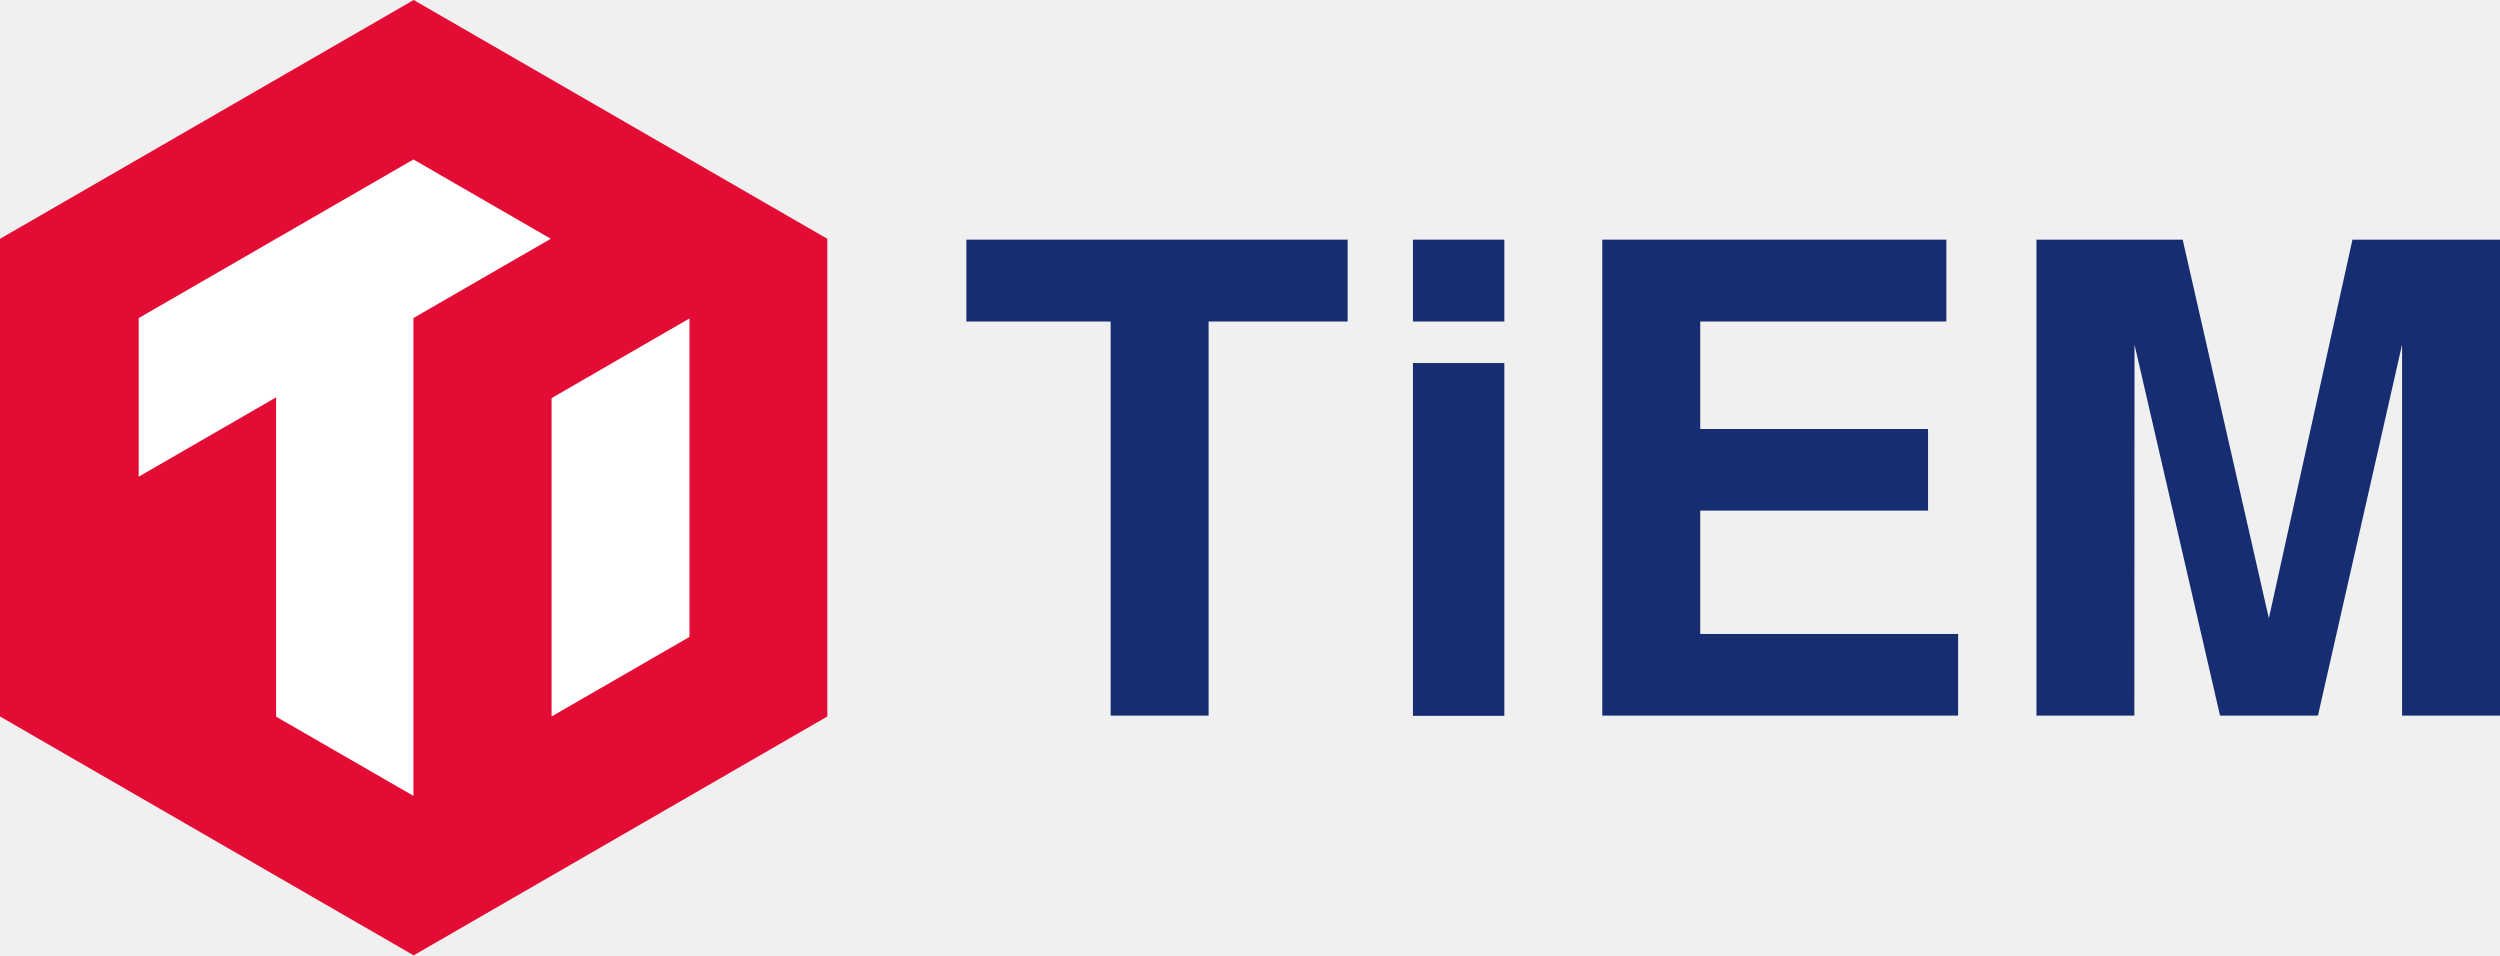
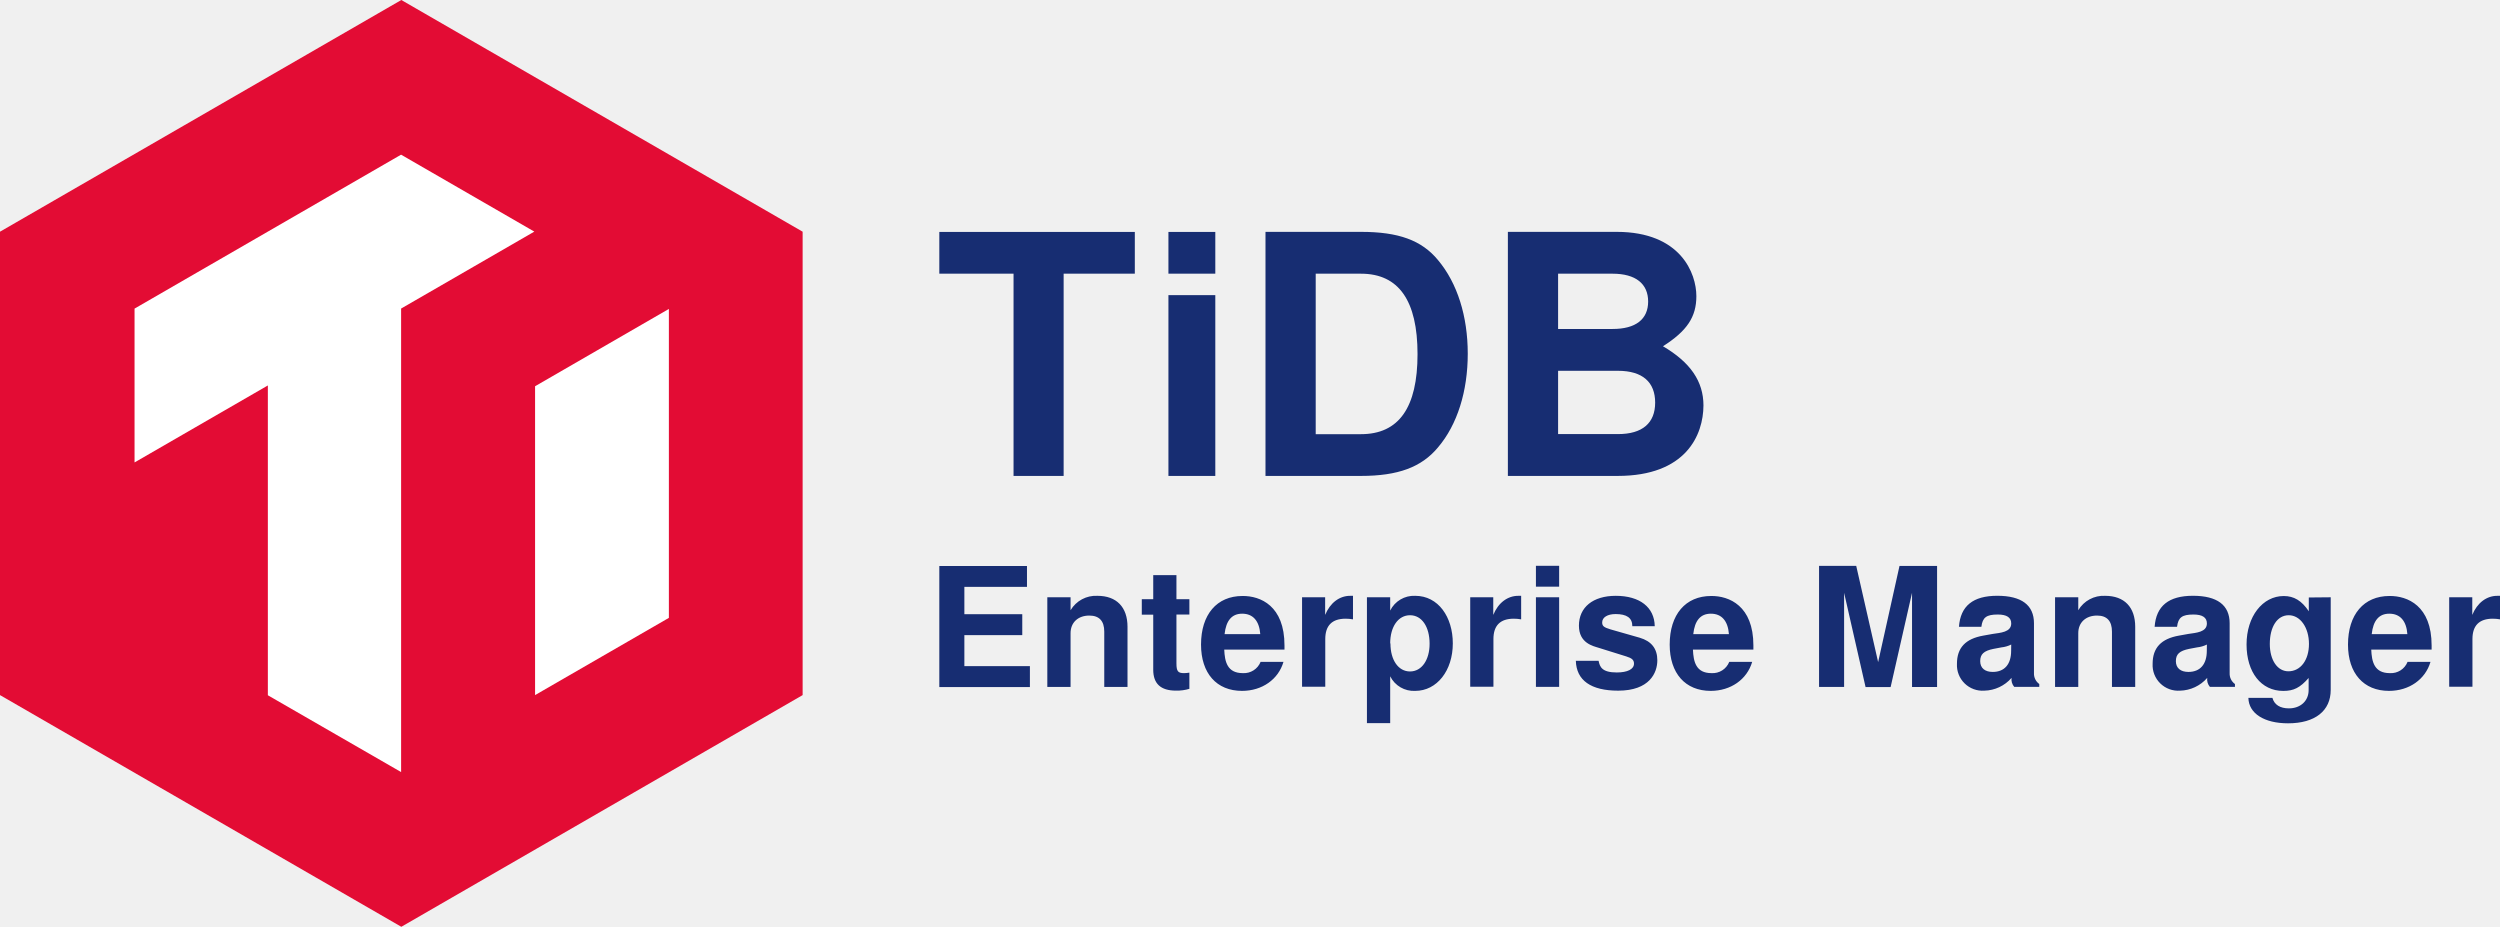
- <svg xmlns="http://www.w3.org/2000/svg" viewBox="0 0 505.42 193.14">
+ <svg xmlns="http://www.w3.org/2000/svg" viewBox="0 0 598.84 222">
  <defs>
-     <style>.cls-1{fill:#e30c34;}.cls-2{fill:#fff;}.cls-3{fill:#172d72;}</style>
+     <style>.cls-2{fill:#fff}.cls-3{fill:#172d72}</style>
  </defs>
-   <g>
-     <g>
-       <polygon class="cls-1" points="0 48.28 0 144.85 83.63 193.14 167.26 144.85 167.26 48.28 83.63 0 0 48.28" />
-       <polygon class="cls-2" points="83.58 32.24 28.04 64.31 28.04 96.37 55.82 80.33 55.82 144.89 83.58 160.9 83.58 160.9 83.58 64.3 111.35 48.27 83.58 32.24" />
-       <polygon class="cls-2" points="111.51 80.49 111.51 144.85 139.39 128.76 139.39 64.38 111.51 80.49" />
-       <path class="cls-3" d="M244.34,144.67h-19.8V65H195.37V48.45h77.08V65H244.34Z" />
-       <path class="cls-3" d="M304.13,65H285.65V48.45h18.48Zm0,79.72H285.65V73.4h18.48Z" />
-       <path class="cls-3" d="M343.73,128.17h52.14v16.5H323.93V48.45h69.56V65H343.73V86.73h46.06v16.5H343.73Z" />
-       <path class="cls-3" d="M431.5,144.67H411.71V48.45h29.56L458.69,125l16.9-76.55h29.83v96.22h-19.8v-75l-17,75h-19.8l-17.29-75Z" />
+   <g id="图层_2" data-name="图层 2">
+     <g id="Layer_2" data-name="Layer 2">
+       <path style="fill:#e30c34" d="M0 55.5v111L96.13 222l96.13-55.5v-111L96.13 0 0 55.5z" />
+       <path class="cls-2" d="M96.07 37.05 32.23 73.92v36.85l31.93-18.44v74.21l31.92 18.4V73.91l31.91-18.43-31.92-18.43zM128.17 92.52v73.98l32.05-18.5V74l-32.05 18.52z" />
+       <path class="cls-3" d="M254.78 114h-12V65.56H225v-10h46.83v10h-17.05ZM291.11 65.56h-11.23v-10h11.23Zm0 48.44h-11.23V70.7h11.23ZM303.13 55.54H326c9 0 14.51 2 18.44 6.74 4.65 5.53 7.14 13.47 7.14 22.45s-2.49 17-7.14 22.45c-3.94 4.73-9.55 6.82-18.44 6.82h-22.87ZM326 104c9.06 0 13.55-6.34 13.55-19.17s-4.5-19.27-13.55-19.27h-10.84V104ZM387.49 114h-26.3V55.54h26.06c15.4 0 19.09 10 19.09 15.4 0 5-2.25 8.34-8 12 6.57 3.85 9.7 8.42 9.7 14.19-.04 7.01-4.11 16.87-20.55 16.87Zm-14.27-35.2h13.07c5.53 0 8.5-2.33 8.5-6.58s-3-6.66-8.5-6.66h-13.07Zm0 25.18h14.35c5.86 0 8.9-2.65 8.9-7.54s-3-7.62-8.9-7.62h-14.35ZM231 159.57h15.7v5H225v-29h21v5h-15v6.56h13.87v5H231ZM256.44 143.07v3.1a7.06 7.06 0 0 1 6.44-3.45c4.57 0 7.2 2.7 7.2 7.43v14.39h-5.57V151.3c0-2.54-1.19-3.85-3.58-3.85-2.7 0-4.49 1.67-4.49 4.21v12.88h-5.57v-21.47ZM284.9 147.21h-3.1v11.68c0 1.91.36 2.35 1.83 2.35a8.22 8.22 0 0 0 1.27-.12V165a10.38 10.38 0 0 1-3.22.43c-3.65 0-5.44-1.67-5.44-5v-13.2h-2.74v-3.7h2.74v-5.76h5.56v5.76h3.1ZM307.68 154.6a9.49 9.49 0 0 1 0 1h-14.43c.12 2.9.72 5.64 4.45 5.64a4.32 4.32 0 0 0 4.26-2.7h5.48c-1.23 4.21-5.12 6.95-9.93 6.95-6.09 0-9.82-4.21-9.82-11.09 0-7.19 3.77-11.64 9.94-11.64 4.29-.04 10.05 2.34 10.05 11.84Zm-10.13-7.6c-2.47 0-3.86 1.63-4.22 4.89h8.55c-.24-3.17-1.75-4.89-4.33-4.89ZM317.42 143.07v4.22c1.2-2.9 3.42-4.57 6-4.57a4.86 4.86 0 0 1 .67 0v5.64a9.7 9.7 0 0 0-1.75-.16q-4.89 0-4.89 4.89v11.41h-5.56v-21.43ZM348 154.12c0 6.52-3.81 11.37-9 11.37a6.32 6.32 0 0 1-6-3.49v11.21h-5.57v-30.14H333v3.18a6.36 6.36 0 0 1 6-3.53c5.53 0 9 5.08 9 11.4Zm-14.94 0c0 4 1.9 6.72 4.69 6.72s4.69-2.74 4.69-6.64c0-4.09-1.87-6.83-4.69-6.83s-4.75 2.74-4.75 6.75ZM357.69 143.07v4.22c1.19-2.9 3.42-4.57 6-4.57a4.91 4.91 0 0 1 .68 0v5.64a9.78 9.78 0 0 0-1.75-.16q-4.89 0-4.89 4.89v11.41h-5.56v-21.43ZM373.47 140.53h-5.56v-5h5.56Zm0 24h-5.56v-21.46h5.56ZM387.27 161.08c2.58 0 4.13-.79 4.13-2.11 0-.87-.47-1.31-1.87-1.74l-6.63-2.07c-1.24-.4-4.69-1.07-4.69-5.29 0-4.41 3.37-7.15 8.82-7.15 5.76 0 9.26 2.74 9.34 7.27H391c0-2-1.36-2.9-4-2.9-1.95 0-3.22.79-3.22 2 0 .87.4 1.19 2 1.67l7 2c2.82.84 4.21 2.63 4.21 5.41 0 3-1.87 7.27-9.38 7.27-6.52 0-10-2.46-10.14-7.15h5.45c.29 1.48.85 2.79 4.35 2.79ZM420 154.6a9.49 9.49 0 0 1 0 1h-14.48c.12 2.9.71 5.64 4.45 5.64a4.29 4.29 0 0 0 4.25-2.7h5.49c-1.23 4.21-5.13 6.95-9.94 6.95-6.08 0-9.82-4.21-9.82-11.09 0-7.19 3.78-11.64 9.94-11.64 4.29-.04 10.11 2.34 10.11 11.84Zm-10.19-7.6c-2.47 0-3.86 1.63-4.21 4.89h8.54c-.24-3.17-1.75-4.89-4.33-4.89ZM441.73 164.54h-6v-29h8.9l5.25 23.06 5.12-23.04h9v29h-6V142l-5.13 22.58h-6L441.73 142ZM468.76 159c0-3.85 2.07-6 6.32-6.75l2.23-.4c1.83-.28 4.45-.4 4.45-2.51 0-1.43-1.07-2.14-3.22-2.14-2.74 0-3.65.71-3.93 2.94h-5.37c.36-5 3.38-7.43 9.18-7.43s8.79 2.22 8.79 6.59v11.93a3.06 3.06 0 0 0 1.27 2.62v.68h-6a2.73 2.73 0 0 1-.64-2.15 8.9 8.9 0 0 1-6.52 3.06 6.14 6.14 0 0 1-6.56-6.44Zm13-4.61a6.88 6.88 0 0 1-2.34.68l-1.91.36c-2.31.47-3.18 1.27-3.18 2.94s1.15 2.58 3 2.58c2.82 0 4.41-1.83 4.41-5.05ZM497.82 143.07v3.1a7.06 7.06 0 0 1 6.44-3.45c4.58 0 7.2 2.7 7.2 7.43v14.39h-5.57V151.3c0-2.54-1.19-3.85-3.57-3.85-2.71 0-4.5 1.67-4.5 4.21v12.88h-5.56v-21.47ZM515.63 159c0-3.85 2.07-6 6.32-6.75l2.23-.4c1.83-.28 4.45-.4 4.45-2.51 0-1.43-1.07-2.14-3.22-2.14-2.74 0-3.65.71-3.93 2.94h-5.37c.36-5 3.38-7.43 9.18-7.43s8.79 2.22 8.79 6.59v11.93a3.06 3.06 0 0 0 1.27 2.62v.68h-6a2.73 2.73 0 0 1-.64-2.15 8.9 8.9 0 0 1-6.52 3.06 6.14 6.14 0 0 1-6.56-6.44Zm13-4.61a6.88 6.88 0 0 1-2.34.68l-1.91.36c-2.31.47-3.18 1.27-3.18 2.94s1.15 2.58 3 2.58c2.82 0 4.41-1.83 4.41-5.05ZM558.29 143.07v22.19c0 5-3.74 8-10.22 8-5.68 0-9.42-2.35-9.5-6.09h5.76c.44 1.63 1.83 2.51 3.94 2.51 2.78 0 4.73-1.79 4.73-4.37v-2.91c-2.07 2.35-3.58 3.1-6.08 3.1-5.29 0-8.79-4.45-8.79-11.13s3.82-11.6 8.91-11.6c2.46 0 4.29 1.11 6 3.65v-3.3Zm-14.59 11.17c0 3.9 1.83 6.56 4.45 6.56 2.9 0 4.93-2.66 4.93-6.56s-2.07-6.87-4.85-6.87-4.53 2.82-4.53 6.87ZM582.46 154.6a9.49 9.49 0 0 1 0 1H568c.12 2.9.71 5.64 4.45 5.64a4.29 4.29 0 0 0 4.25-2.7h5.49c-1.23 4.21-5.13 6.95-9.94 6.95-6.08 0-9.82-4.21-9.82-11.09 0-7.19 3.78-11.64 9.94-11.64 4.32-.04 10.09 2.34 10.09 11.84Zm-10.14-7.6c-2.46 0-3.85 1.63-4.21 4.89h8.54c-.23-3.17-1.74-4.89-4.33-4.89ZM592.2 143.07v4.22c1.19-2.9 3.42-4.57 6-4.57a4.91 4.91 0 0 1 .68 0v5.64a9.86 9.86 0 0 0-1.75-.16q-4.89 0-4.89 4.89v11.41h-5.57v-21.43Z" />
    </g>
  </g>
</svg>
